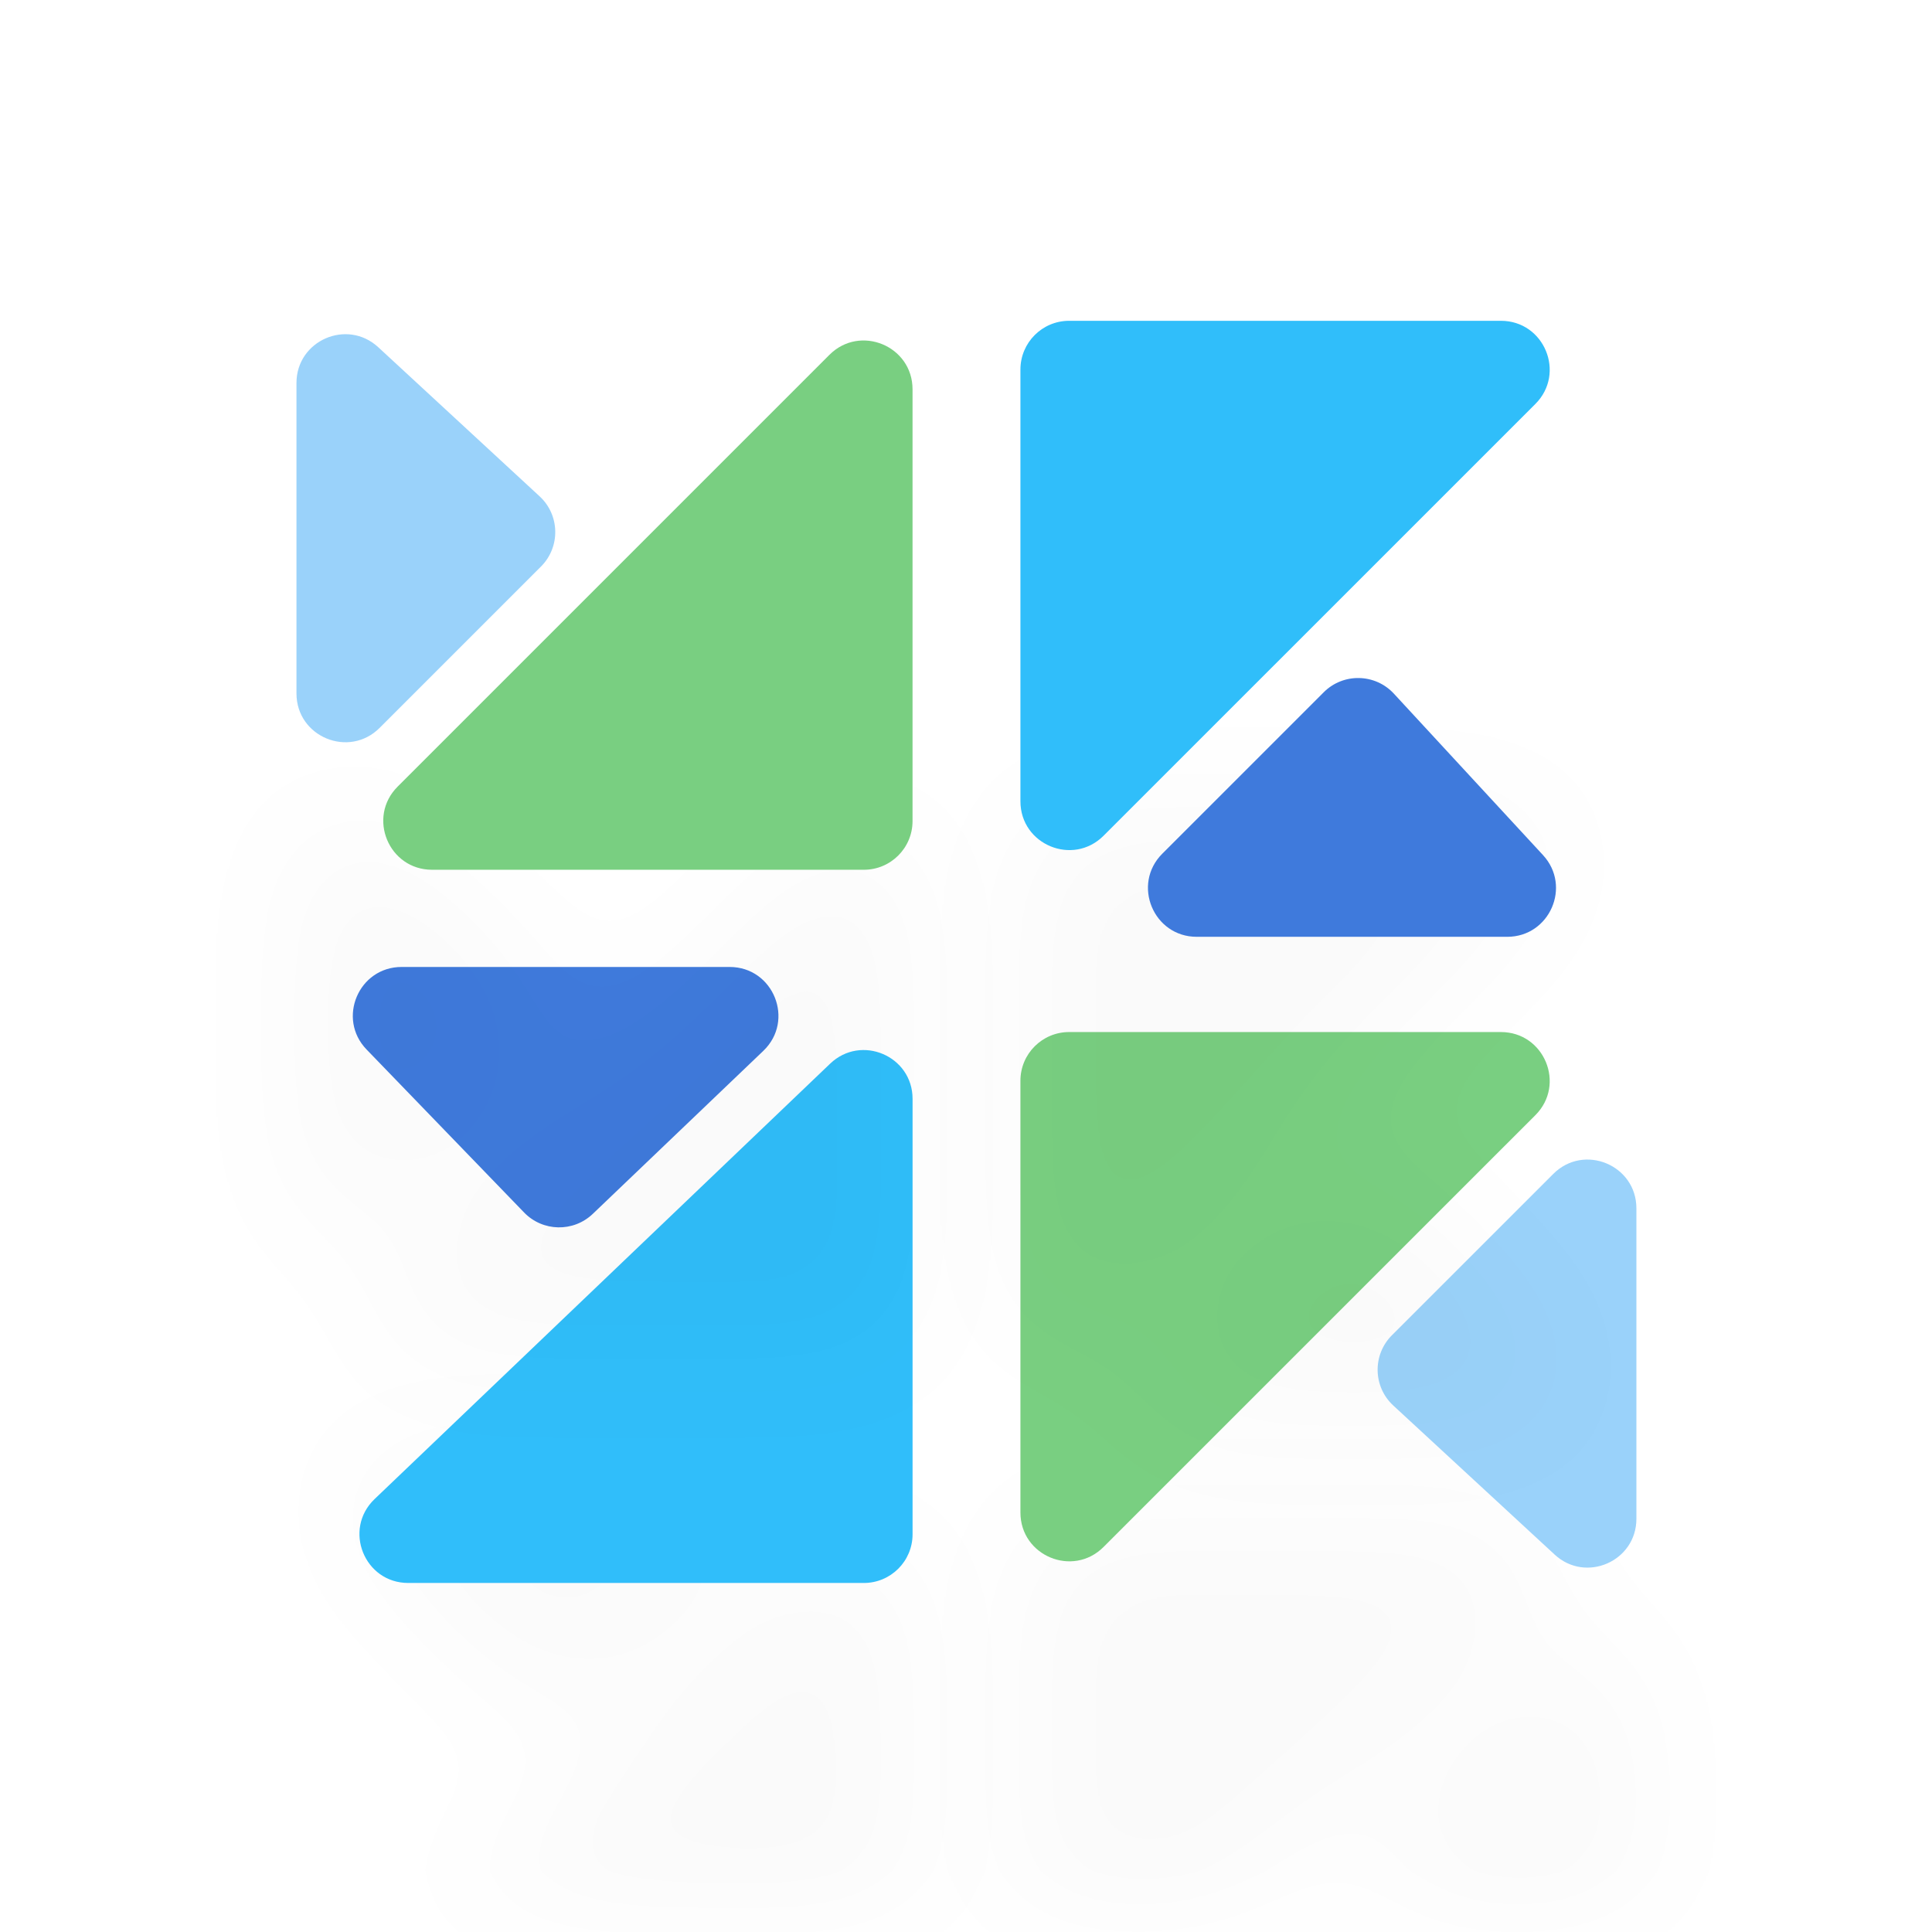
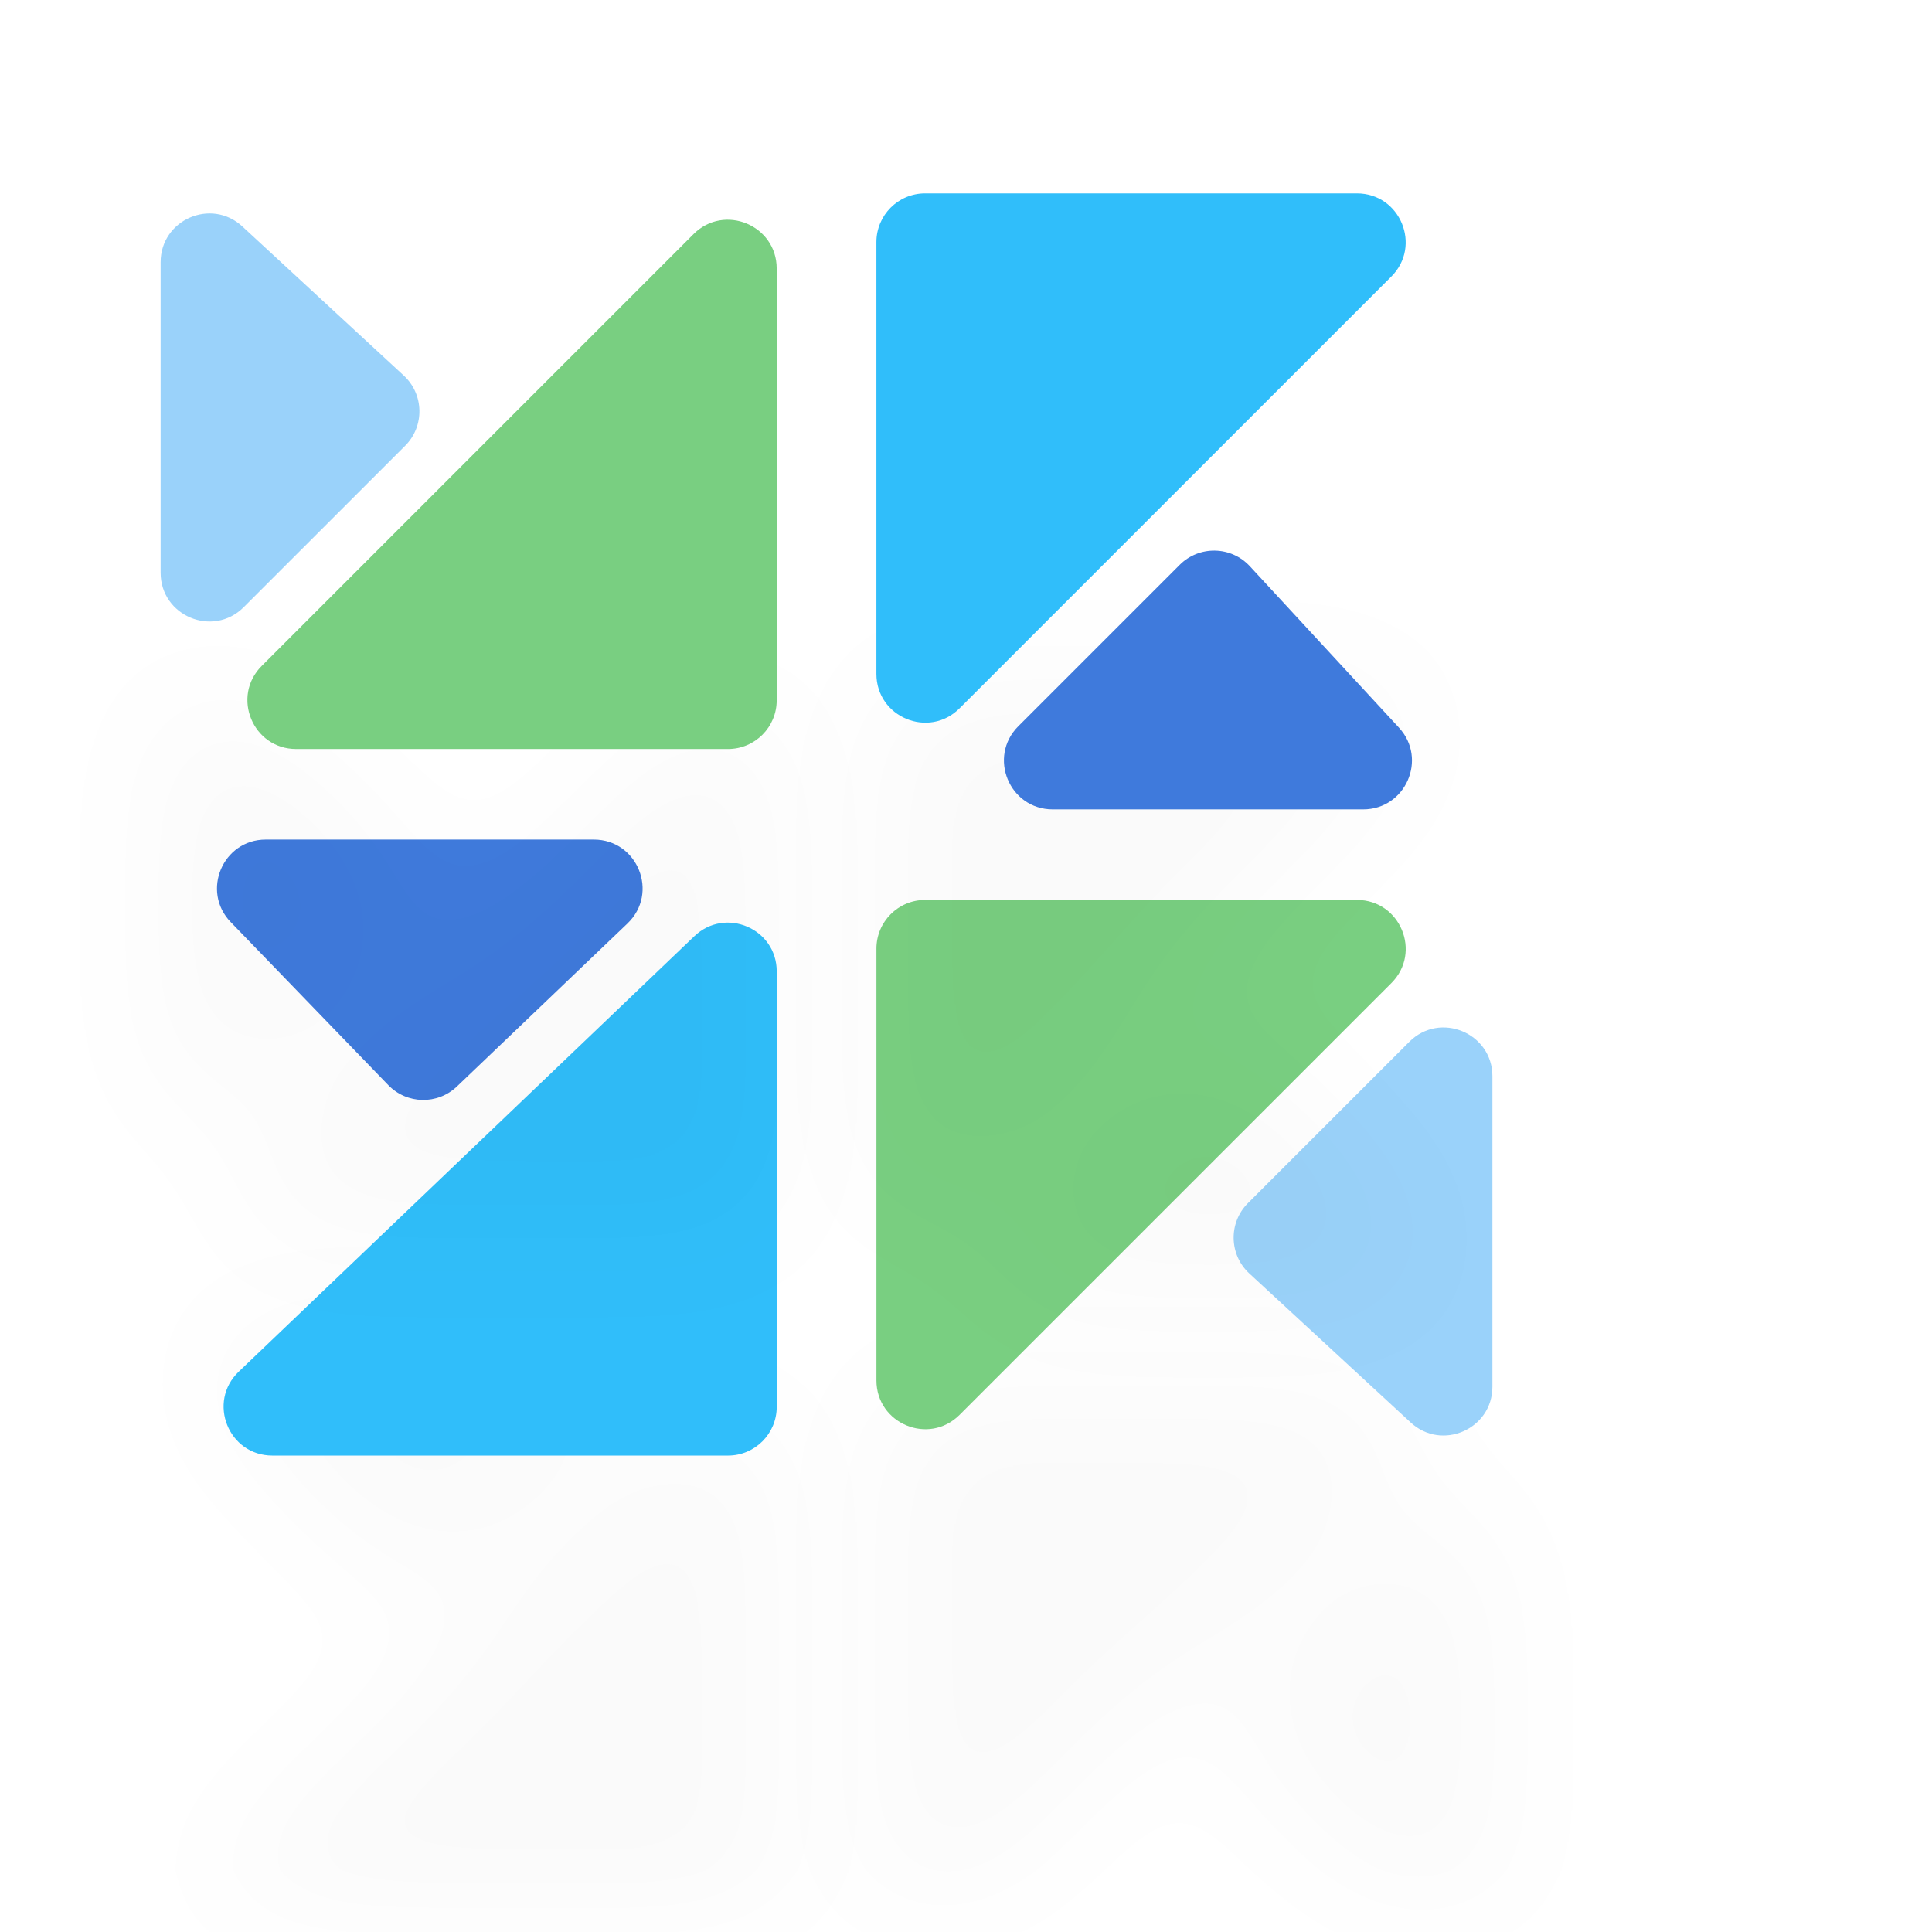
- <svg xmlns="http://www.w3.org/2000/svg" width="64" height="64" viewBox="-4.5 -9 64 64" fill="none">
+ <svg xmlns="http://www.w3.org/2000/svg" width="64" height="64" viewBox="0 -5 64 64" fill="none">
  <g filter="url(#filter0_d)">
-     <path d="M32.057 42.245C31.041 43.262 29.303 42.542 29.303 41.104L29.303 26.801C29.303 25.91 30.025 25.188 30.916 25.188L45.22 25.188C46.657 25.188 47.377 26.926 46.361 27.942L32.057 42.245Z" fill="#79CF81" />
-     <path d="M49.708 31.029L49.708 41.312C49.708 42.719 48.033 43.453 47 42.498L41.654 37.559C40.981 36.938 40.961 35.881 41.608 35.233L46.954 29.888C47.97 28.871 49.708 29.591 49.708 31.029Z" fill="#9AD2FA" />
+     <path d="M31.788 41.869C30.771 42.886 29.033 42.166 29.033 40.728L29.033 26.425C29.033 25.534 29.755 24.812 30.646 24.812L44.95 24.812C46.387 24.812 47.107 26.55 46.091 27.566L31.788 41.869Z" fill="#79CF81" />
+     <path d="M49.438 30.653L49.438 40.937C49.438 42.343 47.763 43.077 46.73 42.122L41.384 37.184C40.712 36.562 40.691 35.505 41.338 34.857L46.684 29.512C47.7 28.495 49.438 29.215 49.438 30.653Z" fill="#9AD2FA" />
  </g>
  <g filter="url(#filter1_d)">
-     <path d="M7.909 40.658C6.857 41.664 7.568 43.438 9.024 43.438L24.116 43.438C25.007 43.438 25.73 42.716 25.73 41.825L25.73 27.4C25.73 25.98 24.028 25.253 23.001 26.234L7.909 40.658Z" fill="#30BEFA" />
-     <path d="M19.67 23.032L8.804 23.032C7.38 23.032 6.654 24.743 7.644 25.767L12.862 31.166C13.479 31.804 14.495 31.824 15.137 31.211L20.785 25.812C21.837 24.807 21.126 23.032 19.67 23.032Z" fill="#3F7ADC" />
+     <path d="M7.909 40.438C6.857 41.443 7.568 43.218 9.024 43.218L24.116 43.218C25.007 43.218 25.73 42.495 25.73 41.604L25.73 27.18C25.73 25.759 24.028 25.032 23.001 26.013L7.909 40.438Z" fill="#30BEFA" />
+     <path d="M19.67 22.812L8.804 22.812C7.38 22.812 6.654 24.523 7.644 25.547L12.862 30.945C13.479 31.583 14.495 31.603 15.137 30.99L20.785 25.592C21.837 24.586 21.126 22.812 19.67 22.812Z" fill="#3F7ADC" />
  </g>
  <g filter="url(#filter2_d)">
-     <path d="M22.975 2.755C23.991 1.738 25.729 2.458 25.729 3.896L25.729 18.199C25.729 19.09 25.007 19.812 24.116 19.812L9.813 19.812C8.375 19.812 7.655 18.074 8.672 17.058L22.975 2.755Z" fill="#79CF81" />
-     <path d="M5.321 13.971L5.321 3.687C5.321 2.28 6.996 1.548 8.03 2.502L13.375 7.441C14.048 8.062 14.069 9.119 13.421 9.767L8.076 15.112C7.059 16.129 5.321 15.409 5.321 13.971Z" fill="#9AD2FA" />
+     <path d="M22.974 2.755C23.991 1.738 25.729 2.458 25.729 3.896L25.729 18.199C25.729 19.09 25.006 19.812 24.115 19.812L9.812 19.812C8.374 19.812 7.655 18.074 8.671 17.058L22.974 2.755Z" fill="#79CF81" />
+     <path d="M5.321 13.971L5.321 3.687C5.321 2.28 6.996 1.548 8.029 2.502L13.375 7.441C14.048 8.062 14.069 9.119 13.421 9.767L8.075 15.112C7.059 16.129 5.321 15.409 5.321 13.971Z" fill="#9AD2FA" />
  </g>
  <g filter="url(#filter3_d)">
-     <path d="M46.361 4.382C47.377 3.365 46.657 1.627 45.22 1.627L30.916 1.627C30.025 1.627 29.303 2.35 29.303 3.241L29.303 17.544C29.303 18.982 31.041 19.701 32.057 18.685L46.361 4.382Z" fill="#30BEFA" />
-     <path d="M35.144 22.033L45.428 22.033C46.835 22.033 47.568 20.358 46.613 19.325L41.675 13.979C41.053 13.306 39.996 13.285 39.349 13.933L34.003 19.279C32.987 20.295 33.706 22.033 35.144 22.033Z" fill="#3F7ADC" />
+     <path d="M46.09 4.161C47.106 3.144 46.386 1.406 44.949 1.406L30.645 1.406C29.754 1.406 29.032 2.129 29.032 3.02L29.032 17.323C29.032 18.761 30.77 19.481 31.787 18.464L46.09 4.161Z" fill="#30BEFA" />
+     <path d="M34.873 21.812L45.157 21.812C46.564 21.812 47.297 20.137 46.342 19.104L41.404 13.758C40.782 13.085 39.725 13.065 39.078 13.712L33.732 19.058C32.716 20.074 33.435 21.812 34.873 21.812Z" fill="#3F7ADC" />
  </g>
  <defs>
-     <filter id="filter0_d" x="24.96" y="25.188" width="29.091" height="38.221" filterUnits="userSpaceOnUse" color-interpolation-filters="sRGB">
+     <filter id="filter0_d" x="24.69" y="24.811" width="29.091" height="38.221" filterUnits="userSpaceOnUse" color-interpolation-filters="sRGB">
      <feFlood flood-opacity="0" result="BackgroundImageFix" />
      <feColorMatrix in="SourceAlpha" type="matrix" values="0 0 0 0 0 0 0 0 0 0 0 0 0 0 0 0 0 0 127 0" />
      <feOffset dy="16.136" />
      <feGaussianBlur stdDeviation="2.171" />
      <feColorMatrix type="matrix" values="0 0 0 0 0 0 0 0 0 0 0 0 0 0 0 0 0 0 0.02 0" />
      <feBlend mode="normal" in2="BackgroundImageFix" result="effect1_dropShadow" />
      <feBlend mode="normal" in="SourceGraphic" in2="effect1_dropShadow" result="shape" />
    </filter>
-     <filter id="filter1_d" x="2.844" y="23.032" width="27.228" height="40.885" filterUnits="userSpaceOnUse" color-interpolation-filters="sRGB">
+     <filter id="filter1_d" x="2.844" y="22.811" width="27.228" height="40.885" filterUnits="userSpaceOnUse" color-interpolation-filters="sRGB">
      <feFlood flood-opacity="0" result="BackgroundImageFix" />
      <feColorMatrix in="SourceAlpha" type="matrix" values="0 0 0 0 0 0 0 0 0 0 0 0 0 0 0 0 0 0 127 0" />
      <feOffset dy="16.136" />
      <feGaussianBlur stdDeviation="2.171" />
      <feColorMatrix type="matrix" values="0 0 0 0 0 0 0 0 0 0 0 0 0 0 0 0 0 0 0.02 0" />
      <feBlend mode="normal" in2="BackgroundImageFix" result="effect1_dropShadow" />
      <feBlend mode="normal" in="SourceGraphic" in2="effect1_dropShadow" result="shape" />
    </filter>
    <filter id="filter2_d" x="0.978" y="2.07" width="29.094" height="38.22" filterUnits="userSpaceOnUse" color-interpolation-filters="sRGB">
      <feFlood flood-opacity="0" result="BackgroundImageFix" />
      <feColorMatrix in="SourceAlpha" type="matrix" values="0 0 0 0 0 0 0 0 0 0 0 0 0 0 0 0 0 0 127 0" />
      <feOffset dy="16.136" />
      <feGaussianBlur stdDeviation="2.171" />
      <feColorMatrix type="matrix" values="0 0 0 0 0 0 0 0 0 0 0 0 0 0 0 0 0 0 0.02 0" />
      <feBlend mode="normal" in2="BackgroundImageFix" result="effect1_dropShadow" />
      <feBlend mode="normal" in="SourceGraphic" in2="effect1_dropShadow" result="shape" />
    </filter>
-     <filter id="filter3_d" x="24.96" y="1.627" width="26.428" height="40.885" filterUnits="userSpaceOnUse" color-interpolation-filters="sRGB">
+     <filter id="filter3_d" x="24.689" y="1.406" width="26.428" height="40.885" filterUnits="userSpaceOnUse" color-interpolation-filters="sRGB">
      <feFlood flood-opacity="0" result="BackgroundImageFix" />
      <feColorMatrix in="SourceAlpha" type="matrix" values="0 0 0 0 0 0 0 0 0 0 0 0 0 0 0 0 0 0 127 0" />
      <feOffset dy="16.136" />
      <feGaussianBlur stdDeviation="2.171" />
      <feColorMatrix type="matrix" values="0 0 0 0 0 0 0 0 0 0 0 0 0 0 0 0 0 0 0.02 0" />
      <feBlend mode="normal" in2="BackgroundImageFix" result="effect1_dropShadow" />
      <feBlend mode="normal" in="SourceGraphic" in2="effect1_dropShadow" result="shape" />
    </filter>
  </defs>
</svg>
